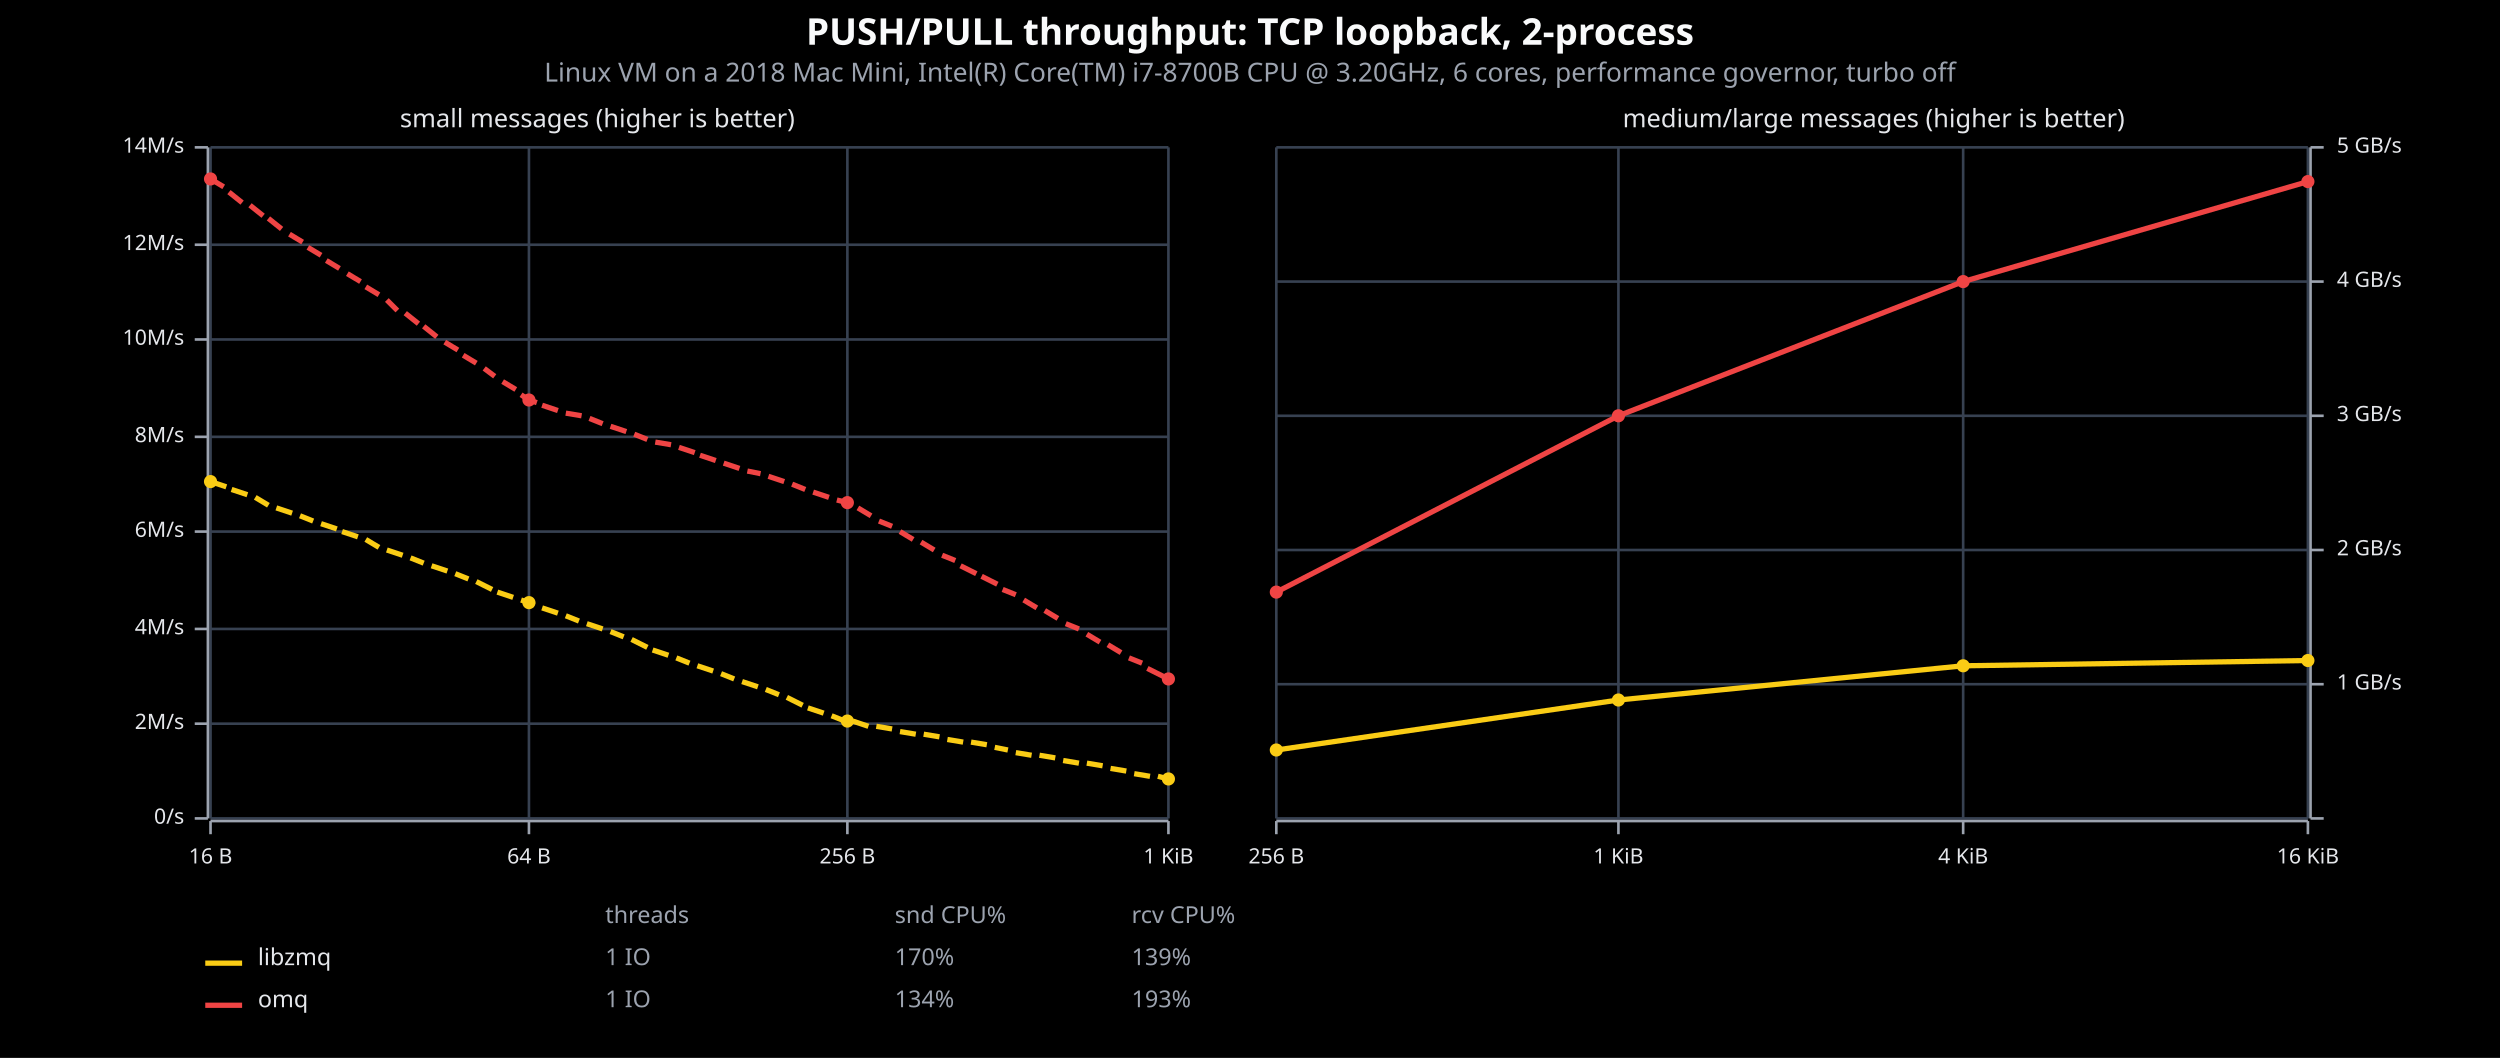
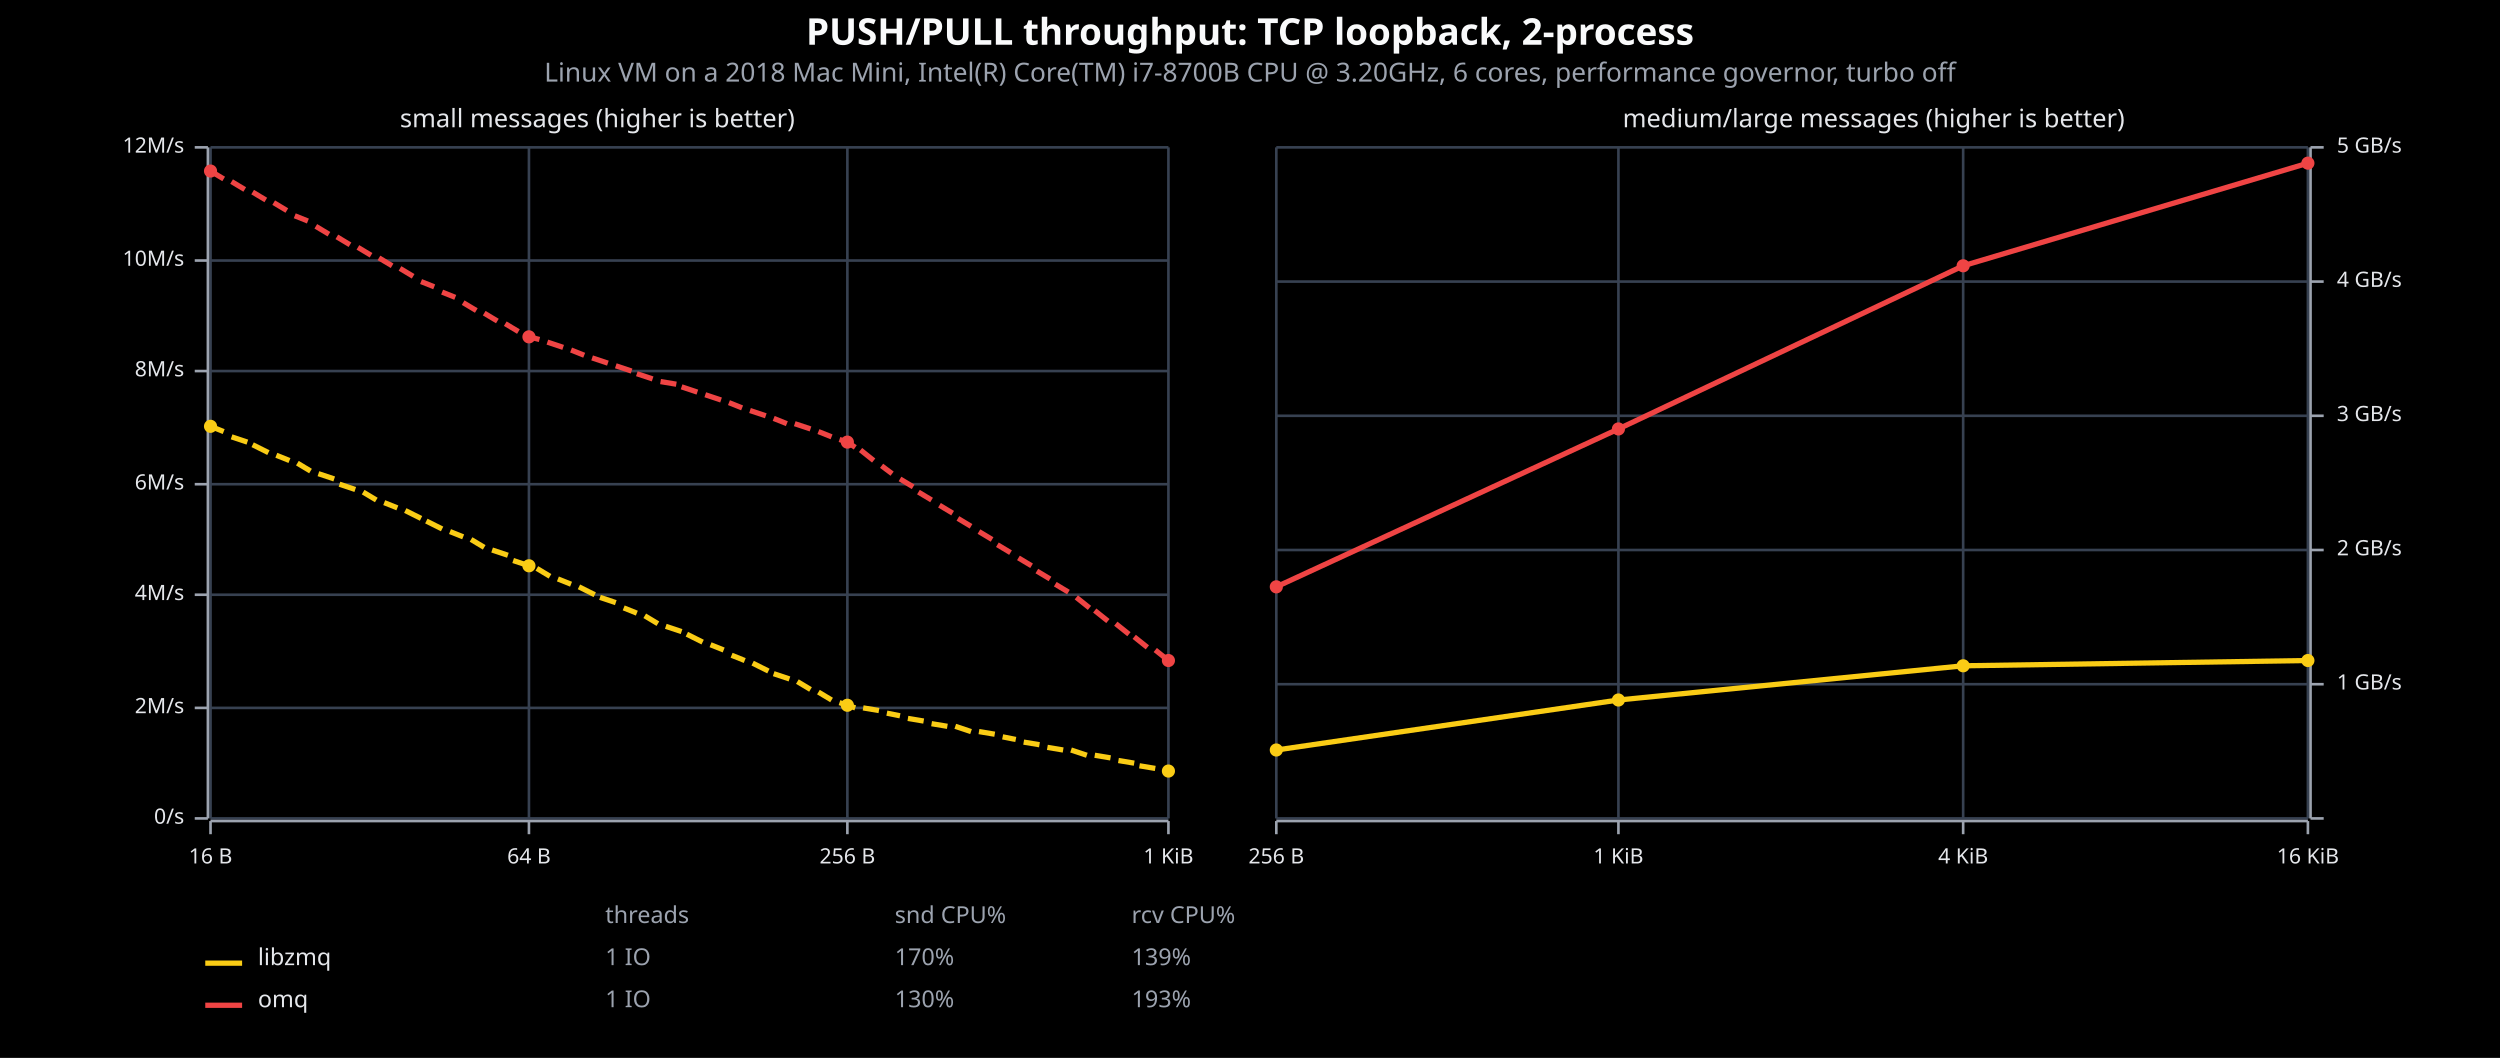
<svg xmlns="http://www.w3.org/2000/svg" viewBox="0 0 950 402" font-family="system-ui, -apple-system, sans-serif">
  <rect x="0" y="0" width="950" height="402" opacity="1" fill="#000000" stroke="none" />
  <text x="475" y="17" text-anchor="middle" font-family="sans-serif" font-size="14" font-weight="bold" fill="#F9FAFB">PUSH/PULL throughput: TCP loopback, 2-process</text>
  <text x="475" y="31" text-anchor="middle" font-family="sans-serif" font-size="10" fill="#9CA3AF">Linux VM on a 2018 Mac Mini, Intel(R) Core(TM) i7-8700B CPU @ 3.20GHz, 6 cores, performance governor, turbo off</text>
  <text x="227" y="41" dy="0.76em" text-anchor="middle" font-family="sans-serif" font-size="9.677" opacity="1" fill="#E5E7EB">
small messages (higher is better)
</text>
  <line opacity="1" stroke="#374151" stroke-width="1" x1="80" y1="311" x2="80" y2="56" />
  <line opacity="1" stroke="#374151" stroke-width="1" x1="201" y1="311" x2="201" y2="56" />
  <line opacity="1" stroke="#374151" stroke-width="1" x1="322" y1="311" x2="322" y2="56" />
  <line opacity="1" stroke="#374151" stroke-width="1" x1="444" y1="311" x2="444" y2="56" />
  <line opacity="1" stroke="#374151" stroke-width="1" x1="80" y1="311" x2="444" y2="311" />
-   <line opacity="1" stroke="#374151" stroke-width="1" x1="80" y1="275" x2="444" y2="275" />
-   <line opacity="1" stroke="#374151" stroke-width="1" x1="80" y1="239" x2="444" y2="239" />
-   <line opacity="1" stroke="#374151" stroke-width="1" x1="80" y1="202" x2="444" y2="202" />
-   <line opacity="1" stroke="#374151" stroke-width="1" x1="80" y1="166" x2="444" y2="166" />
-   <line opacity="1" stroke="#374151" stroke-width="1" x1="80" y1="129" x2="444" y2="129" />
-   <line opacity="1" stroke="#374151" stroke-width="1" x1="80" y1="93" x2="444" y2="93" />
+   <line opacity="1" stroke="#374151" stroke-width="1" x1="80" y1="269" x2="444" y2="269" />
+   <line opacity="1" stroke="#374151" stroke-width="1" x1="80" y1="226" x2="444" y2="226" />
+   <line opacity="1" stroke="#374151" stroke-width="1" x1="80" y1="184" x2="444" y2="184" />
+   <line opacity="1" stroke="#374151" stroke-width="1" x1="80" y1="141" x2="444" y2="141" />
+   <line opacity="1" stroke="#374151" stroke-width="1" x1="80" y1="99" x2="444" y2="99" />
  <line opacity="1" stroke="#374151" stroke-width="1" x1="80" y1="56" x2="444" y2="56" />
  <polyline fill="none" opacity="1" stroke="#9CA3AF" stroke-width="1" points="79,56 79,311 " />
  <text x="70" y="311" dy="0.5ex" text-anchor="end" font-family="sans-serif" font-size="8.065" opacity="1" fill="#E5E7EB">
0/s
</text>
  <polyline fill="none" opacity="1" stroke="#9CA3AF" stroke-width="1" points="74,311 79,311 " />
-   <text x="70" y="275" dy="0.5ex" text-anchor="end" font-family="sans-serif" font-size="8.065" opacity="1" fill="#E5E7EB">
+   <text x="70" y="269" dy="0.5ex" text-anchor="end" font-family="sans-serif" font-size="8.065" opacity="1" fill="#E5E7EB">
2M/s
</text>
-   <polyline fill="none" opacity="1" stroke="#9CA3AF" stroke-width="1" points="74,275 79,275 " />
-   <text x="70" y="239" dy="0.5ex" text-anchor="end" font-family="sans-serif" font-size="8.065" opacity="1" fill="#E5E7EB">
+   <polyline fill="none" opacity="1" stroke="#9CA3AF" stroke-width="1" points="74,269 79,269 " />
+   <text x="70" y="226" dy="0.5ex" text-anchor="end" font-family="sans-serif" font-size="8.065" opacity="1" fill="#E5E7EB">
4M/s
</text>
-   <polyline fill="none" opacity="1" stroke="#9CA3AF" stroke-width="1" points="74,239 79,239 " />
-   <text x="70" y="202" dy="0.5ex" text-anchor="end" font-family="sans-serif" font-size="8.065" opacity="1" fill="#E5E7EB">
+   <polyline fill="none" opacity="1" stroke="#9CA3AF" stroke-width="1" points="74,226 79,226 " />
+   <text x="70" y="184" dy="0.5ex" text-anchor="end" font-family="sans-serif" font-size="8.065" opacity="1" fill="#E5E7EB">
6M/s
</text>
-   <polyline fill="none" opacity="1" stroke="#9CA3AF" stroke-width="1" points="74,202 79,202 " />
-   <text x="70" y="166" dy="0.5ex" text-anchor="end" font-family="sans-serif" font-size="8.065" opacity="1" fill="#E5E7EB">
+   <polyline fill="none" opacity="1" stroke="#9CA3AF" stroke-width="1" points="74,184 79,184 " />
+   <text x="70" y="141" dy="0.5ex" text-anchor="end" font-family="sans-serif" font-size="8.065" opacity="1" fill="#E5E7EB">
8M/s
</text>
-   <polyline fill="none" opacity="1" stroke="#9CA3AF" stroke-width="1" points="74,166 79,166 " />
-   <text x="70" y="129" dy="0.5ex" text-anchor="end" font-family="sans-serif" font-size="8.065" opacity="1" fill="#E5E7EB">
+   <polyline fill="none" opacity="1" stroke="#9CA3AF" stroke-width="1" points="74,141 79,141 " />
+   <text x="70" y="99" dy="0.5ex" text-anchor="end" font-family="sans-serif" font-size="8.065" opacity="1" fill="#E5E7EB">
10M/s
</text>
-   <polyline fill="none" opacity="1" stroke="#9CA3AF" stroke-width="1" points="74,129 79,129 " />
-   <text x="70" y="93" dy="0.5ex" text-anchor="end" font-family="sans-serif" font-size="8.065" opacity="1" fill="#E5E7EB">
+   <polyline fill="none" opacity="1" stroke="#9CA3AF" stroke-width="1" points="74,99 79,99 " />
+   <text x="70" y="56" dy="0.5ex" text-anchor="end" font-family="sans-serif" font-size="8.065" opacity="1" fill="#E5E7EB">
12M/s
- </text>
-   <polyline fill="none" opacity="1" stroke="#9CA3AF" stroke-width="1" points="74,93 79,93 " />
-   <text x="70" y="56" dy="0.5ex" text-anchor="end" font-family="sans-serif" font-size="8.065" opacity="1" fill="#E5E7EB">
- 14M/s
</text>
  <polyline fill="none" opacity="1" stroke="#9CA3AF" stroke-width="1" points="74,56 79,56 " />
  <polyline fill="none" opacity="1" stroke="#9CA3AF" stroke-width="1" points="80,312 444,312 " />
  <text x="80" y="322" dy="0.76em" text-anchor="middle" font-family="sans-serif" font-size="8.065" opacity="1" fill="#E5E7EB">
16 B
</text>
  <polyline fill="none" opacity="1" stroke="#9CA3AF" stroke-width="1" points="80,312 80,317 " />
  <text x="201" y="322" dy="0.76em" text-anchor="middle" font-family="sans-serif" font-size="8.065" opacity="1" fill="#E5E7EB">
64 B
</text>
  <polyline fill="none" opacity="1" stroke="#9CA3AF" stroke-width="1" points="201,312 201,317 " />
  <text x="322" y="322" dy="0.76em" text-anchor="middle" font-family="sans-serif" font-size="8.065" opacity="1" fill="#E5E7EB">
256 B
</text>
  <polyline fill="none" opacity="1" stroke="#9CA3AF" stroke-width="1" points="322,312 322,317 " />
  <text x="444" y="322" dy="0.76em" text-anchor="middle" font-family="sans-serif" font-size="8.065" opacity="1" fill="#E5E7EB">
1 KiB
</text>
  <polyline fill="none" opacity="1" stroke="#9CA3AF" stroke-width="1" points="444,312 444,317 " />
-   <polyline fill="none" opacity="1" stroke="#FACC15" stroke-width="2" points="80,183 86,185 " />
-   <polyline fill="none" opacity="1" stroke="#FACC15" stroke-width="2" points="88,186 94,188 " />
-   <polyline fill="none" opacity="1" stroke="#FACC15" stroke-width="2" points="97,189 102,192 " />
-   <polyline fill="none" opacity="1" stroke="#FACC15" stroke-width="2" points="105,193 111,195 " />
-   <polyline fill="none" opacity="1" stroke="#FACC15" stroke-width="2" points="114,196 119,198 " />
-   <polyline fill="none" opacity="1" stroke="#FACC15" stroke-width="2" points="122,199 128,201 " />
-   <polyline fill="none" opacity="1" stroke="#FACC15" stroke-width="2" points="130,202 136,204 " />
-   <polyline fill="none" opacity="1" stroke="#FACC15" stroke-width="2" points="139,205 144,208 " />
-   <polyline fill="none" opacity="1" stroke="#FACC15" stroke-width="2" points="147,209 153,211 " />
-   <polyline fill="none" opacity="1" stroke="#FACC15" stroke-width="2" points="156,212 161,214 " />
-   <polyline fill="none" opacity="1" stroke="#FACC15" stroke-width="2" points="164,215 170,217 " />
-   <polyline fill="none" opacity="1" stroke="#FACC15" stroke-width="2" points="173,218 178,220 " />
-   <polyline fill="none" opacity="1" stroke="#FACC15" stroke-width="2" points="181,221 187,224 " />
-   <polyline fill="none" opacity="1" stroke="#FACC15" stroke-width="2" points="189,225 195,227 " />
-   <polyline fill="none" opacity="1" stroke="#FACC15" stroke-width="2" points="198,228 201,229 203,230 " />
-   <polyline fill="none" opacity="1" stroke="#FACC15" stroke-width="2" points="206,231 212,233 " />
-   <polyline fill="none" opacity="1" stroke="#FACC15" stroke-width="2" points="215,234 220,236 " />
-   <polyline fill="none" opacity="1" stroke="#FACC15" stroke-width="2" points="223,237 229,239 " />
-   <polyline fill="none" opacity="1" stroke="#FACC15" stroke-width="2" points="232,240 237,242 " />
-   <polyline fill="none" opacity="1" stroke="#FACC15" stroke-width="2" points="240,243 246,246 " />
-   <polyline fill="none" opacity="1" stroke="#FACC15" stroke-width="2" points="248,247 254,249 " />
-   <polyline fill="none" opacity="1" stroke="#FACC15" stroke-width="2" points="257,250 262,252 " />
-   <polyline fill="none" opacity="1" stroke="#FACC15" stroke-width="2" points="265,253 271,255 " />
-   <polyline fill="none" opacity="1" stroke="#FACC15" stroke-width="2" points="274,256 279,258 " />
-   <polyline fill="none" opacity="1" stroke="#FACC15" stroke-width="2" points="282,259 288,261 " />
-   <polyline fill="none" opacity="1" stroke="#FACC15" stroke-width="2" points="291,262 296,264 " />
-   <polyline fill="none" opacity="1" stroke="#FACC15" stroke-width="2" points="299,265 305,268 " />
-   <polyline fill="none" opacity="1" stroke="#FACC15" stroke-width="2" points="307,269 313,271 " />
-   <polyline fill="none" opacity="1" stroke="#FACC15" stroke-width="2" points="316,272 321,274 " />
-   <polyline fill="none" opacity="1" stroke="#FACC15" stroke-width="2" points="324,274 330,276 " />
-   <polyline fill="none" opacity="1" stroke="#FACC15" stroke-width="2" points="333,276 339,277 " />
-   <polyline fill="none" opacity="1" stroke="#FACC15" stroke-width="2" points="342,278 348,279 " />
-   <polyline fill="none" opacity="1" stroke="#FACC15" stroke-width="2" points="351,279 357,280 " />
-   <polyline fill="none" opacity="1" stroke="#FACC15" stroke-width="2" points="360,281 366,282 " />
-   <polyline fill="none" opacity="1" stroke="#FACC15" stroke-width="2" points="369,282 375,283 " />
-   <polyline fill="none" opacity="1" stroke="#FACC15" stroke-width="2" points="378,284 383,285 " />
-   <polyline fill="none" opacity="1" stroke="#FACC15" stroke-width="2" points="386,286 392,287 " />
-   <polyline fill="none" opacity="1" stroke="#FACC15" stroke-width="2" points="395,287 401,288 " />
-   <polyline fill="none" opacity="1" stroke="#FACC15" stroke-width="2" points="404,289 410,290 " />
-   <polyline fill="none" opacity="1" stroke="#FACC15" stroke-width="2" points="413,290 419,291 " />
-   <polyline fill="none" opacity="1" stroke="#FACC15" stroke-width="2" points="422,292 428,293 " />
-   <polyline fill="none" opacity="1" stroke="#FACC15" stroke-width="2" points="431,294 437,295 " />
-   <polyline fill="none" opacity="1" stroke="#FACC15" stroke-width="2" points="440,295 444,296 " />
-   <circle cx="80" cy="183" r="2.5" opacity="1" fill="#FACC15" stroke="none" stroke-width="1" />
-   <circle cx="201" cy="229" r="2.5" opacity="1" fill="#FACC15" stroke="none" stroke-width="1" />
-   <circle cx="322" cy="274" r="2.5" opacity="1" fill="#FACC15" stroke="none" stroke-width="1" />
-   <circle cx="444" cy="296" r="2.5" opacity="1" fill="#FACC15" stroke="none" stroke-width="1" />
-   <polyline fill="none" opacity="1" stroke="#EF4444" stroke-width="2" points="80,68 85,71 " />
-   <polyline fill="none" opacity="1" stroke="#EF4444" stroke-width="2" points="87,73 92,77 " />
-   <polyline fill="none" opacity="1" stroke="#EF4444" stroke-width="2" points="95,78 100,82 " />
-   <polyline fill="none" opacity="1" stroke="#EF4444" stroke-width="2" points="102,83 107,87 " />
-   <polyline fill="none" opacity="1" stroke="#EF4444" stroke-width="2" points="110,89 115,92 " />
-   <polyline fill="none" opacity="1" stroke="#EF4444" stroke-width="2" points="117,94 122,97 " />
-   <polyline fill="none" opacity="1" stroke="#EF4444" stroke-width="2" points="124,99 129,102 " />
-   <polyline fill="none" opacity="1" stroke="#EF4444" stroke-width="2" points="132,104 137,107 " />
-   <polyline fill="none" opacity="1" stroke="#EF4444" stroke-width="2" points="139,109 144,112 " />
-   <polyline fill="none" opacity="1" stroke="#EF4444" stroke-width="2" points="147,114 151,118 " />
-   <polyline fill="none" opacity="1" stroke="#EF4444" stroke-width="2" points="154,119 159,123 " />
-   <polyline fill="none" opacity="1" stroke="#EF4444" stroke-width="2" points="161,124 166,128 " />
-   <polyline fill="none" opacity="1" stroke="#EF4444" stroke-width="2" points="169,130 174,133 " />
-   <polyline fill="none" opacity="1" stroke="#EF4444" stroke-width="2" points="176,135 181,138 " />
-   <polyline fill="none" opacity="1" stroke="#EF4444" stroke-width="2" points="184,140 188,143 " />
-   <polyline fill="none" opacity="1" stroke="#EF4444" stroke-width="2" points="191,145 196,148 " />
-   <polyline fill="none" opacity="1" stroke="#EF4444" stroke-width="2" points="198,150 201,152 204,153 " />
-   <polyline fill="none" opacity="1" stroke="#EF4444" stroke-width="2" points="206,154 212,156 " />
-   <polyline fill="none" opacity="1" stroke="#EF4444" stroke-width="2" points="215,157 221,158 " />
-   <polyline fill="none" opacity="1" stroke="#EF4444" stroke-width="2" points="224,159 229,161 " />
-   <polyline fill="none" opacity="1" stroke="#EF4444" stroke-width="2" points="232,162 238,164 " />
-   <polyline fill="none" opacity="1" stroke="#EF4444" stroke-width="2" points="241,165 246,167 " />
-   <polyline fill="none" opacity="1" stroke="#EF4444" stroke-width="2" points="249,168 255,169 " />
-   <polyline fill="none" opacity="1" stroke="#EF4444" stroke-width="2" points="258,170 264,172 " />
-   <polyline fill="none" opacity="1" stroke="#EF4444" stroke-width="2" points="266,173 272,175 " />
-   <polyline fill="none" opacity="1" stroke="#EF4444" stroke-width="2" points="275,176 281,178 " />
-   <polyline fill="none" opacity="1" stroke="#EF4444" stroke-width="2" points="284,179 289,180 " />
-   <polyline fill="none" opacity="1" stroke="#EF4444" stroke-width="2" points="292,181 298,183 " />
-   <polyline fill="none" opacity="1" stroke="#EF4444" stroke-width="2" points="301,184 306,186 " />
-   <polyline fill="none" opacity="1" stroke="#EF4444" stroke-width="2" points="309,187 315,189 " />
-   <polyline fill="none" opacity="1" stroke="#EF4444" stroke-width="2" points="318,190 322,191 323,192 " />
-   <polyline fill="none" opacity="1" stroke="#EF4444" stroke-width="2" points="326,193 331,196 " />
-   <polyline fill="none" opacity="1" stroke="#EF4444" stroke-width="2" points="334,198 339,200 " />
-   <polyline fill="none" opacity="1" stroke="#EF4444" stroke-width="2" points="342,202 347,205 " />
-   <polyline fill="none" opacity="1" stroke="#EF4444" stroke-width="2" points="350,206 355,209 " />
-   <polyline fill="none" opacity="1" stroke="#EF4444" stroke-width="2" points="358,211 363,213 " />
-   <polyline fill="none" opacity="1" stroke="#EF4444" stroke-width="2" points="365,215 371,218 " />
-   <polyline fill="none" opacity="1" stroke="#EF4444" stroke-width="2" points="373,219 379,222 " />
-   <polyline fill="none" opacity="1" stroke="#EF4444" stroke-width="2" points="381,224 386,226 " />
-   <polyline fill="none" opacity="1" stroke="#EF4444" stroke-width="2" points="389,228 394,231 " />
-   <polyline fill="none" opacity="1" stroke="#EF4444" stroke-width="2" points="397,232 402,235 " />
-   <polyline fill="none" opacity="1" stroke="#EF4444" stroke-width="2" points="405,237 410,239 " />
-   <polyline fill="none" opacity="1" stroke="#EF4444" stroke-width="2" points="413,241 418,244 " />
-   <polyline fill="none" opacity="1" stroke="#EF4444" stroke-width="2" points="421,245 426,248 " />
-   <polyline fill="none" opacity="1" stroke="#EF4444" stroke-width="2" points="429,250 434,252 " />
-   <polyline fill="none" opacity="1" stroke="#EF4444" stroke-width="2" points="436,254 442,257 " />
-   <circle cx="80" cy="68" r="2.5" opacity="1" fill="#EF4444" stroke="none" stroke-width="1" />
-   <circle cx="201" cy="152" r="2.5" opacity="1" fill="#EF4444" stroke="none" stroke-width="1" />
-   <circle cx="322" cy="191" r="2.5" opacity="1" fill="#EF4444" stroke="none" stroke-width="1" />
-   <circle cx="444" cy="258" r="2.5" opacity="1" fill="#EF4444" stroke="none" stroke-width="1" />
+   <polyline fill="none" opacity="1" stroke="#EF4444" stroke-width="2" points="80,65 85,68 " />
+   <polyline fill="none" opacity="1" stroke="#EF4444" stroke-width="2" points="88,69 93,72 " />
+   <polyline fill="none" opacity="1" stroke="#EF4444" stroke-width="2" points="96,73 101,76 " />
+   <polyline fill="none" opacity="1" stroke="#EF4444" stroke-width="2" points="104,77 109,80 " />
+   <polyline fill="none" opacity="1" stroke="#EF4444" stroke-width="2" points="112,82 117,84 " />
+   <polyline fill="none" opacity="1" stroke="#EF4444" stroke-width="2" points="120,86 125,89 " />
+   <polyline fill="none" opacity="1" stroke="#EF4444" stroke-width="2" points="128,90 133,93 " />
+   <polyline fill="none" opacity="1" stroke="#EF4444" stroke-width="2" points="136,94 141,97 " />
+   <polyline fill="none" opacity="1" stroke="#EF4444" stroke-width="2" points="144,98 149,101 " />
+   <polyline fill="none" opacity="1" stroke="#EF4444" stroke-width="2" points="152,102 157,105 " />
+   <polyline fill="none" opacity="1" stroke="#EF4444" stroke-width="2" points="160,107 165,109 " />
+   <polyline fill="none" opacity="1" stroke="#EF4444" stroke-width="2" points="168,111 173,113 " />
+   <polyline fill="none" opacity="1" stroke="#EF4444" stroke-width="2" points="176,115 181,118 " />
+   <polyline fill="none" opacity="1" stroke="#EF4444" stroke-width="2" points="184,119 189,122 " />
+   <polyline fill="none" opacity="1" stroke="#EF4444" stroke-width="2" points="192,123 197,126 " />
+   <polyline fill="none" opacity="1" stroke="#EF4444" stroke-width="2" points="200,127 201,128 205,129 " />
+   <polyline fill="none" opacity="1" stroke="#EF4444" stroke-width="2" points="208,130 214,132 " />
+   <polyline fill="none" opacity="1" stroke="#EF4444" stroke-width="2" points="217,133 222,135 " />
+   <polyline fill="none" opacity="1" stroke="#EF4444" stroke-width="2" points="225,136 231,138 " />
+   <polyline fill="none" opacity="1" stroke="#EF4444" stroke-width="2" points="234,139 240,141 " />
+   <polyline fill="none" opacity="1" stroke="#EF4444" stroke-width="2" points="242,142 248,144 " />
+   <polyline fill="none" opacity="1" stroke="#EF4444" stroke-width="2" points="251,145 257,146 " />
+   <polyline fill="none" opacity="1" stroke="#EF4444" stroke-width="2" points="259,147 265,149 " />
+   <polyline fill="none" opacity="1" stroke="#EF4444" stroke-width="2" points="268,150 274,152 " />
+   <polyline fill="none" opacity="1" stroke="#EF4444" stroke-width="2" points="277,153 282,155 " />
+   <polyline fill="none" opacity="1" stroke="#EF4444" stroke-width="2" points="285,156 291,158 " />
+   <polyline fill="none" opacity="1" stroke="#EF4444" stroke-width="2" points="294,159 299,161 " />
+   <polyline fill="none" opacity="1" stroke="#EF4444" stroke-width="2" points="302,161 308,163 " />
+   <polyline fill="none" opacity="1" stroke="#EF4444" stroke-width="2" points="311,164 316,166 " />
+   <polyline fill="none" opacity="1" stroke="#EF4444" stroke-width="2" points="319,167 322,168 325,170 " />
+   <polyline fill="none" opacity="1" stroke="#EF4444" stroke-width="2" points="327,171 332,175 " />
+   <polyline fill="none" opacity="1" stroke="#EF4444" stroke-width="2" points="335,177 339,180 " />
+   <polyline fill="none" opacity="1" stroke="#EF4444" stroke-width="2" points="342,182 347,185 " />
+   <polyline fill="none" opacity="1" stroke="#EF4444" stroke-width="2" points="349,187 354,190 " />
+   <polyline fill="none" opacity="1" stroke="#EF4444" stroke-width="2" points="357,192 362,195 " />
+   <polyline fill="none" opacity="1" stroke="#EF4444" stroke-width="2" points="364,197 369,200 " />
+   <polyline fill="none" opacity="1" stroke="#EF4444" stroke-width="2" points="372,202 377,205 " />
+   <polyline fill="none" opacity="1" stroke="#EF4444" stroke-width="2" points="379,207 384,210 " />
+   <polyline fill="none" opacity="1" stroke="#EF4444" stroke-width="2" points="387,212 392,215 " />
+   <polyline fill="none" opacity="1" stroke="#EF4444" stroke-width="2" points="394,217 399,220 " />
+   <polyline fill="none" opacity="1" stroke="#EF4444" stroke-width="2" points="401,222 406,225 " />
+   <polyline fill="none" opacity="1" stroke="#EF4444" stroke-width="2" points="409,227 414,231 " />
+   <polyline fill="none" opacity="1" stroke="#EF4444" stroke-width="2" points="416,232 421,236 " />
+   <polyline fill="none" opacity="1" stroke="#EF4444" stroke-width="2" points="424,237 429,241 " />
+   <polyline fill="none" opacity="1" stroke="#EF4444" stroke-width="2" points="431,242 436,246 " />
+   <polyline fill="none" opacity="1" stroke="#EF4444" stroke-width="2" points="439,247 444,251 " />
+   <circle cx="80" cy="65" r="2.5" opacity="1" fill="#EF4444" stroke="none" stroke-width="1" />
+   <circle cx="201" cy="128" r="2.5" opacity="1" fill="#EF4444" stroke="none" stroke-width="1" />
+   <circle cx="322" cy="168" r="2.5" opacity="1" fill="#EF4444" stroke="none" stroke-width="1" />
+   <circle cx="444" cy="251" r="2.5" opacity="1" fill="#EF4444" stroke="none" stroke-width="1" />
+   <polyline fill="none" opacity="1" stroke="#FACC15" stroke-width="2" points="80,162 85,164 " />
+   <polyline fill="none" opacity="1" stroke="#FACC15" stroke-width="2" points="88,166 94,168 " />
+   <polyline fill="none" opacity="1" stroke="#FACC15" stroke-width="2" points="96,169 102,172 " />
+   <polyline fill="none" opacity="1" stroke="#FACC15" stroke-width="2" points="105,173 110,175 " />
+   <polyline fill="none" opacity="1" stroke="#FACC15" stroke-width="2" points="113,176 118,179 " />
+   <polyline fill="none" opacity="1" stroke="#FACC15" stroke-width="2" points="121,180 127,182 " />
+   <polyline fill="none" opacity="1" stroke="#FACC15" stroke-width="2" points="129,184 135,186 " />
+   <polyline fill="none" opacity="1" stroke="#FACC15" stroke-width="2" points="138,187 143,190 " />
+   <polyline fill="none" opacity="1" stroke="#FACC15" stroke-width="2" points="146,191 151,193 " />
+   <polyline fill="none" opacity="1" stroke="#FACC15" stroke-width="2" points="154,194 160,197 " />
+   <polyline fill="none" opacity="1" stroke="#FACC15" stroke-width="2" points="162,198 168,201 " />
+   <polyline fill="none" opacity="1" stroke="#FACC15" stroke-width="2" points="171,202 176,204 " />
+   <polyline fill="none" opacity="1" stroke="#FACC15" stroke-width="2" points="179,205 184,208 " />
+   <polyline fill="none" opacity="1" stroke="#FACC15" stroke-width="2" points="187,209 193,211 " />
+   <polyline fill="none" opacity="1" stroke="#FACC15" stroke-width="2" points="195,213 201,215 " />
+   <polyline fill="none" opacity="1" stroke="#FACC15" stroke-width="2" points="204,216 209,219 " />
+   <polyline fill="none" opacity="1" stroke="#FACC15" stroke-width="2" points="212,220 217,222 " />
+   <polyline fill="none" opacity="1" stroke="#FACC15" stroke-width="2" points="220,223 226,226 " />
+   <polyline fill="none" opacity="1" stroke="#FACC15" stroke-width="2" points="228,227 234,229 " />
+   <polyline fill="none" opacity="1" stroke="#FACC15" stroke-width="2" points="237,231 242,233 " />
+   <polyline fill="none" opacity="1" stroke="#FACC15" stroke-width="2" points="245,234 250,237 " />
+   <polyline fill="none" opacity="1" stroke="#FACC15" stroke-width="2" points="253,238 259,240 " />
+   <polyline fill="none" opacity="1" stroke="#FACC15" stroke-width="2" points="261,241 267,244 " />
+   <polyline fill="none" opacity="1" stroke="#FACC15" stroke-width="2" points="270,245 275,247 " />
+   <polyline fill="none" opacity="1" stroke="#FACC15" stroke-width="2" points="278,249 283,251 " />
+   <polyline fill="none" opacity="1" stroke="#FACC15" stroke-width="2" points="286,252 292,255 " />
+   <polyline fill="none" opacity="1" stroke="#FACC15" stroke-width="2" points="294,256 300,258 " />
+   <polyline fill="none" opacity="1" stroke="#FACC15" stroke-width="2" points="303,259 308,262 " />
+   <polyline fill="none" opacity="1" stroke="#FACC15" stroke-width="2" points="311,263 316,266 " />
+   <polyline fill="none" opacity="1" stroke="#FACC15" stroke-width="2" points="319,267 322,268 325,269 " />
+   <polyline fill="none" opacity="1" stroke="#FACC15" stroke-width="2" points="328,269 334,270 " />
+   <polyline fill="none" opacity="1" stroke="#FACC15" stroke-width="2" points="337,271 342,272 " />
+   <polyline fill="none" opacity="1" stroke="#FACC15" stroke-width="2" points="345,273 351,274 " />
+   <polyline fill="none" opacity="1" stroke="#FACC15" stroke-width="2" points="354,275 360,276 " />
+   <polyline fill="none" opacity="1" stroke="#FACC15" stroke-width="2" points="363,276 369,278 " />
+   <polyline fill="none" opacity="1" stroke="#FACC15" stroke-width="2" points="372,278 378,279 " />
+   <polyline fill="none" opacity="1" stroke="#FACC15" stroke-width="2" points="381,280 386,281 " />
+   <polyline fill="none" opacity="1" stroke="#FACC15" stroke-width="2" points="389,282 395,283 " />
+   <polyline fill="none" opacity="1" stroke="#FACC15" stroke-width="2" points="398,284 404,285 " />
+   <polyline fill="none" opacity="1" stroke="#FACC15" stroke-width="2" points="407,285 413,287 " />
+   <polyline fill="none" opacity="1" stroke="#FACC15" stroke-width="2" points="416,287 422,288 " />
+   <polyline fill="none" opacity="1" stroke="#FACC15" stroke-width="2" points="425,289 431,290 " />
+   <polyline fill="none" opacity="1" stroke="#FACC15" stroke-width="2" points="433,291 439,292 " />
+   <polyline fill="none" opacity="1" stroke="#FACC15" stroke-width="2" points="442,293 444,293 " />
+   <circle cx="80" cy="162" r="2.5" opacity="1" fill="#FACC15" stroke="none" stroke-width="1" />
+   <circle cx="201" cy="215" r="2.5" opacity="1" fill="#FACC15" stroke="none" stroke-width="1" />
+   <circle cx="322" cy="268" r="2.5" opacity="1" fill="#FACC15" stroke="none" stroke-width="1" />
+   <circle cx="444" cy="293" r="2.5" opacity="1" fill="#FACC15" stroke="none" stroke-width="1" />
  <text x="712" y="41" dy="0.76em" text-anchor="middle" font-family="sans-serif" font-size="9.677" opacity="1" fill="#E5E7EB">
medium/large messages (higher is better)
</text>
  <line opacity="1" stroke="#374151" stroke-width="1" x1="485" y1="311" x2="485" y2="56" />
  <line opacity="1" stroke="#374151" stroke-width="1" x1="615" y1="311" x2="615" y2="56" />
  <line opacity="1" stroke="#374151" stroke-width="1" x1="746" y1="311" x2="746" y2="56" />
  <line opacity="1" stroke="#374151" stroke-width="1" x1="877" y1="311" x2="877" y2="56" />
  <line opacity="1" stroke="#374151" stroke-width="1" x1="485" y1="311" x2="877" y2="311" />
  <line opacity="1" stroke="#374151" stroke-width="1" x1="485" y1="260" x2="877" y2="260" />
  <line opacity="1" stroke="#374151" stroke-width="1" x1="485" y1="209" x2="877" y2="209" />
  <line opacity="1" stroke="#374151" stroke-width="1" x1="485" y1="158" x2="877" y2="158" />
  <line opacity="1" stroke="#374151" stroke-width="1" x1="485" y1="107" x2="877" y2="107" />
  <line opacity="1" stroke="#374151" stroke-width="1" x1="485" y1="56" x2="877" y2="56" />
  <polyline fill="none" opacity="1" stroke="#9CA3AF" stroke-width="1" points="485,312 877,312 " />
  <text x="485" y="322" dy="0.76em" text-anchor="middle" font-family="sans-serif" font-size="8.065" opacity="1" fill="#E5E7EB">
256 B
</text>
  <polyline fill="none" opacity="1" stroke="#9CA3AF" stroke-width="1" points="485,312 485,317 " />
  <text x="615" y="322" dy="0.76em" text-anchor="middle" font-family="sans-serif" font-size="8.065" opacity="1" fill="#E5E7EB">
1 KiB
</text>
  <polyline fill="none" opacity="1" stroke="#9CA3AF" stroke-width="1" points="615,312 615,317 " />
  <text x="746" y="322" dy="0.76em" text-anchor="middle" font-family="sans-serif" font-size="8.065" opacity="1" fill="#E5E7EB">
4 KiB
</text>
  <polyline fill="none" opacity="1" stroke="#9CA3AF" stroke-width="1" points="746,312 746,317 " />
  <text x="877" y="322" dy="0.76em" text-anchor="middle" font-family="sans-serif" font-size="8.065" opacity="1" fill="#E5E7EB">
16 KiB
</text>
  <polyline fill="none" opacity="1" stroke="#9CA3AF" stroke-width="1" points="877,312 877,317 " />
  <polyline fill="none" opacity="1" stroke="#9CA3AF" stroke-width="1" points="878,56 878,311 " />
  <text x="888" y="311" dy="0.5ex" text-anchor="start" font-family="sans-serif" font-size="8.065" opacity="1" fill="#E5E7EB">

</text>
  <polyline fill="none" opacity="1" stroke="#9CA3AF" stroke-width="1" points="878,311 883,311 " />
  <text x="888" y="260" dy="0.5ex" text-anchor="start" font-family="sans-serif" font-size="8.065" opacity="1" fill="#E5E7EB">
1 GB/s
</text>
  <polyline fill="none" opacity="1" stroke="#9CA3AF" stroke-width="1" points="878,260 883,260 " />
  <text x="888" y="209" dy="0.5ex" text-anchor="start" font-family="sans-serif" font-size="8.065" opacity="1" fill="#E5E7EB">
2 GB/s
</text>
  <polyline fill="none" opacity="1" stroke="#9CA3AF" stroke-width="1" points="878,209 883,209 " />
  <text x="888" y="158" dy="0.5ex" text-anchor="start" font-family="sans-serif" font-size="8.065" opacity="1" fill="#E5E7EB">
3 GB/s
</text>
  <polyline fill="none" opacity="1" stroke="#9CA3AF" stroke-width="1" points="878,158 883,158 " />
  <text x="888" y="107" dy="0.5ex" text-anchor="start" font-family="sans-serif" font-size="8.065" opacity="1" fill="#E5E7EB">
4 GB/s
</text>
  <polyline fill="none" opacity="1" stroke="#9CA3AF" stroke-width="1" points="878,107 883,107 " />
  <text x="888" y="56" dy="0.5ex" text-anchor="start" font-family="sans-serif" font-size="8.065" opacity="1" fill="#E5E7EB">
5 GB/s
</text>
  <polyline fill="none" opacity="1" stroke="#9CA3AF" stroke-width="1" points="878,56 883,56 " />
+   <polyline fill="none" opacity="1" stroke="#EF4444" stroke-width="2" points="485,223 615,163 746,101 877,62 " />
+   <circle cx="485" cy="223" r="2.5" opacity="1" fill="#EF4444" stroke="none" stroke-width="1" />
+   <circle cx="615" cy="163" r="2.5" opacity="1" fill="#EF4444" stroke="none" stroke-width="1" />
+   <circle cx="746" cy="101" r="2.5" opacity="1" fill="#EF4444" stroke="none" stroke-width="1" />
+   <circle cx="877" cy="62" r="2.5" opacity="1" fill="#EF4444" stroke="none" stroke-width="1" />
  <polyline fill="none" opacity="1" stroke="#FACC15" stroke-width="2" points="485,285 615,266 746,253 877,251 " />
  <circle cx="485" cy="285" r="2.5" opacity="1" fill="#FACC15" stroke="none" stroke-width="1" />
  <circle cx="615" cy="266" r="2.5" opacity="1" fill="#FACC15" stroke="none" stroke-width="1" />
  <circle cx="746" cy="253" r="2.5" opacity="1" fill="#FACC15" stroke="none" stroke-width="1" />
  <circle cx="877" cy="251" r="2.5" opacity="1" fill="#FACC15" stroke="none" stroke-width="1" />
-   <polyline fill="none" opacity="1" stroke="#EF4444" stroke-width="2" points="485,225 615,158 746,107 877,69 " />
-   <circle cx="485" cy="225" r="2.5" opacity="1" fill="#EF4444" stroke="none" stroke-width="1" />
-   <circle cx="615" cy="158" r="2.5" opacity="1" fill="#EF4444" stroke="none" stroke-width="1" />
-   <circle cx="746" cy="107" r="2.5" opacity="1" fill="#EF4444" stroke="none" stroke-width="1" />
-   <circle cx="877" cy="69" r="2.5" opacity="1" fill="#EF4444" stroke="none" stroke-width="1" />
  <text x="230" y="344" dy="0.76em" text-anchor="start" font-family="sans-serif" font-size="8.871" opacity="1" fill="#9CA3AF">
threads
</text>
  <text x="340" y="344" dy="0.76em" text-anchor="start" font-family="sans-serif" font-size="8.871" opacity="1" fill="#9CA3AF">
snd CPU%
</text>
  <text x="430" y="344" dy="0.76em" text-anchor="start" font-family="sans-serif" font-size="8.871" opacity="1" fill="#9CA3AF">
rcv CPU%
</text>
  <polyline fill="none" opacity="1" stroke="#FACC15" stroke-width="2" points="78,366 92,366 " />
  <text x="98" y="360" dy="0.76em" text-anchor="start" font-family="sans-serif" font-size="8.871" opacity="1" fill="#E5E7EB">
libzmq
</text>
  <text x="230" y="360" dy="0.76em" text-anchor="start" font-family="sans-serif" font-size="8.871" opacity="1" fill="#9CA3AF">
1 IO
</text>
  <text x="340" y="360" dy="0.76em" text-anchor="start" font-family="sans-serif" font-size="8.871" opacity="1" fill="#9CA3AF">
170%
</text>
  <text x="430" y="360" dy="0.76em" text-anchor="start" font-family="sans-serif" font-size="8.871" opacity="1" fill="#9CA3AF">
139%
</text>
  <polyline fill="none" opacity="1" stroke="#EF4444" stroke-width="2" points="78,382 92,382 " />
  <text x="98" y="376" dy="0.76em" text-anchor="start" font-family="sans-serif" font-size="8.871" opacity="1" fill="#E5E7EB">
omq
</text>
  <text x="230" y="376" dy="0.76em" text-anchor="start" font-family="sans-serif" font-size="8.871" opacity="1" fill="#9CA3AF">
1 IO
</text>
  <text x="340" y="376" dy="0.76em" text-anchor="start" font-family="sans-serif" font-size="8.871" opacity="1" fill="#9CA3AF">
- 134%
+ 130%
</text>
  <text x="430" y="376" dy="0.76em" text-anchor="start" font-family="sans-serif" font-size="8.871" opacity="1" fill="#9CA3AF">
193%
</text>
</svg>
